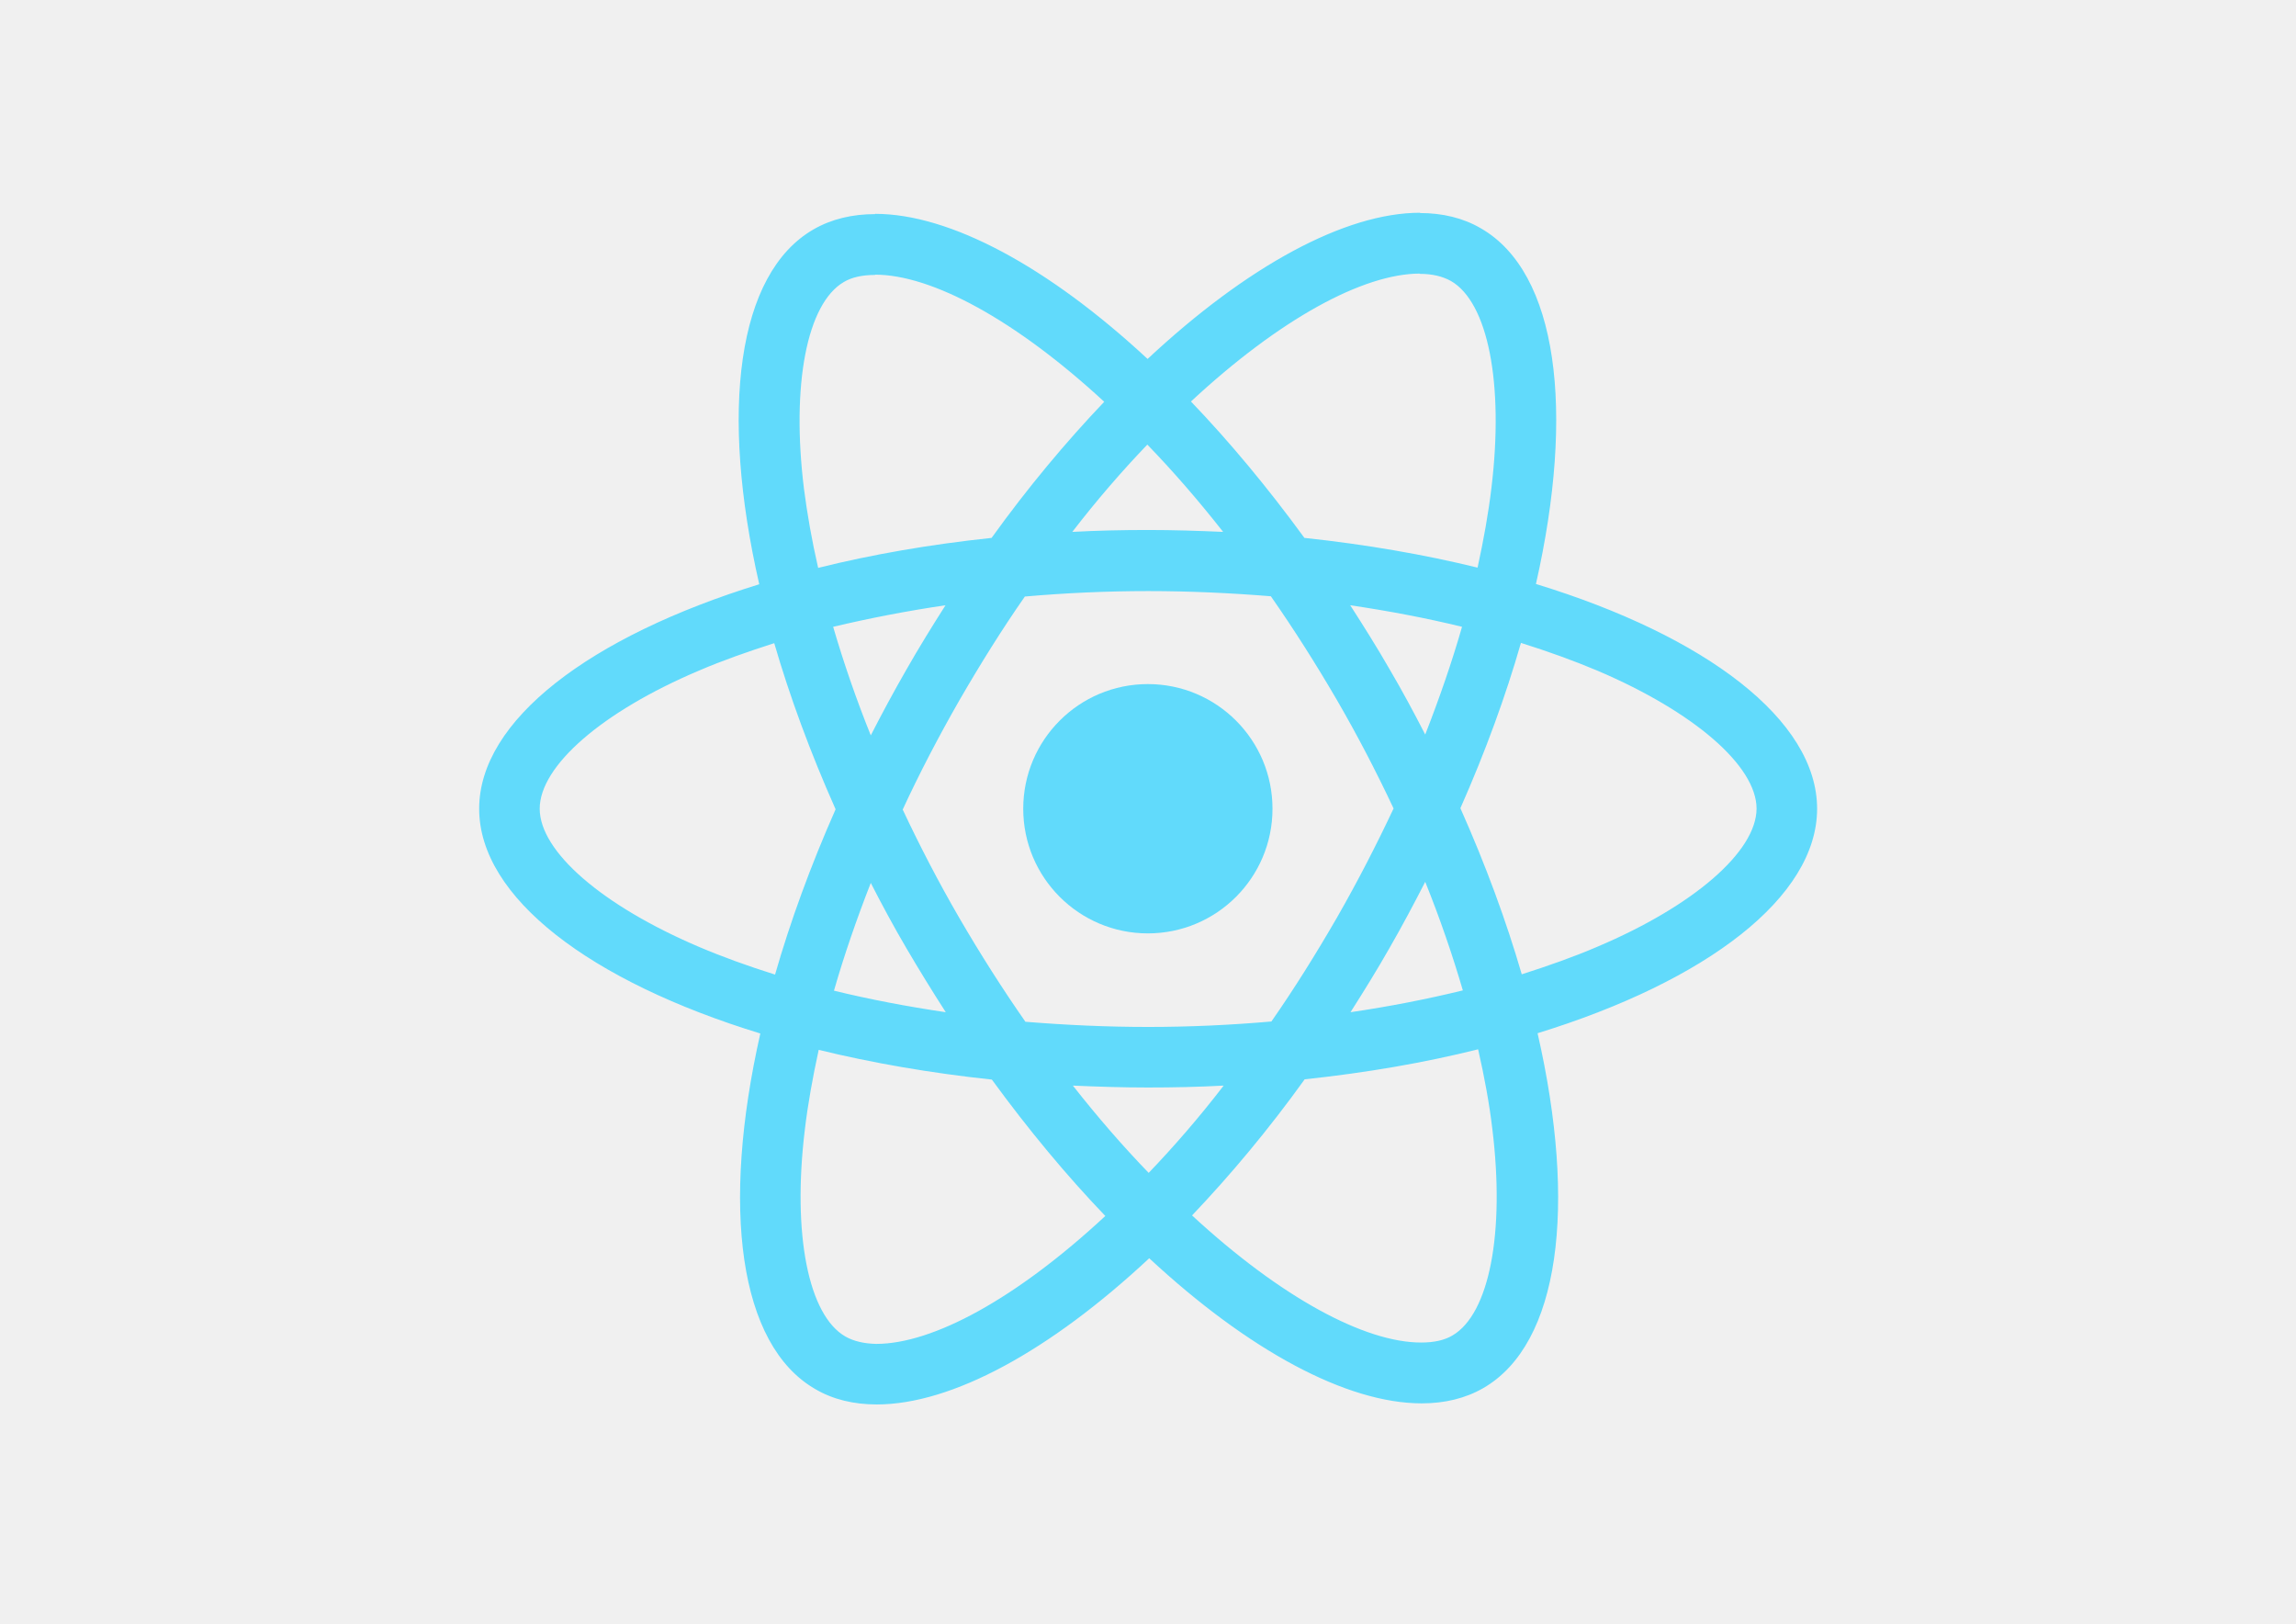
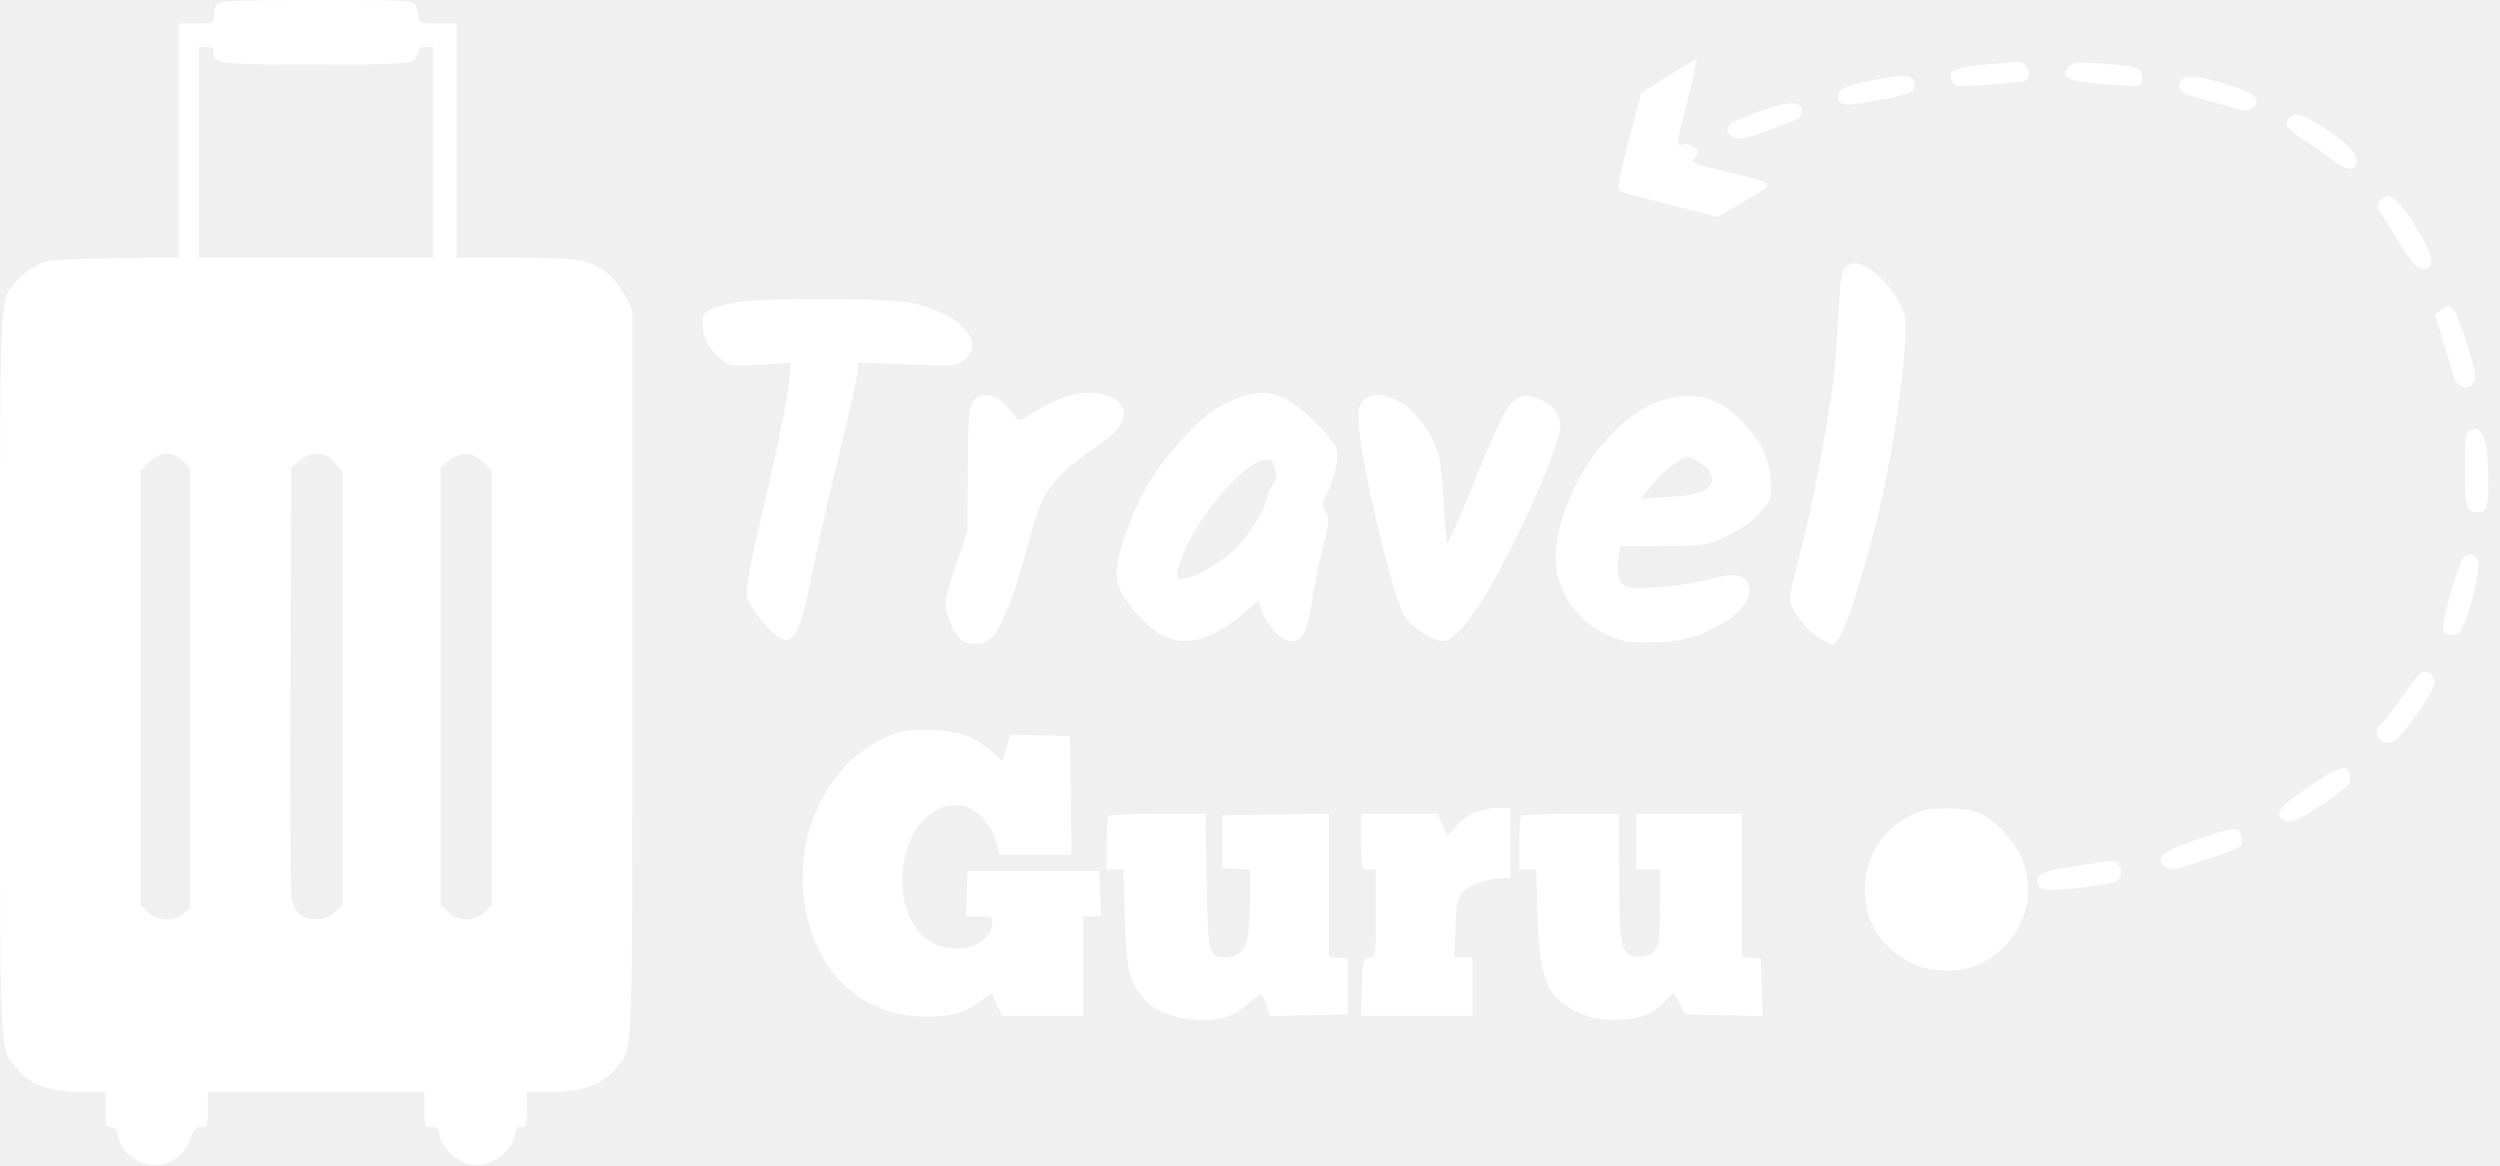
- <svg xmlns="http://www.w3.org/2000/svg" viewBox="0 0 841.9 595.3">
-   <g fill="#61DAFB">
-     <path d="M666.3 296.5c0-32.5-40.7-63.3-103.1-82.4 14.4-63.6 8-114.2-20.2-130.4-6.5-3.8-14.1-5.6-22.4-5.6v22.3c4.6 0 8.3.9 11.4 2.6 13.6 7.8 19.5 37.5 14.9 75.7-1.1 9.4-2.9 19.3-5.1 29.4-19.6-4.8-41-8.5-63.5-10.9-13.5-18.5-27.5-35.3-41.6-50 32.6-30.3 63.2-46.9 84-46.9V78c-27.5 0-63.5 19.6-99.9 53.6-36.4-33.8-72.4-53.2-99.9-53.2v22.3c20.7 0 51.4 16.5 84 46.6-14 14.7-28 31.4-41.3 49.9-22.6 2.4-44 6.1-63.6 11-2.3-10-4-19.7-5.2-29-4.7-38.2 1.1-67.9 14.6-75.8 3-1.8 6.9-2.6 11.5-2.6V78.5c-8.4 0-16 1.8-22.6 5.6-28.1 16.2-34.4 66.7-19.9 130.1-62.2 19.2-102.7 49.9-102.7 82.3 0 32.5 40.7 63.3 103.1 82.4-14.4 63.6-8 114.2 20.2 130.4 6.5 3.8 14.1 5.6 22.5 5.6 27.5 0 63.5-19.6 99.9-53.6 36.4 33.8 72.4 53.2 99.9 53.2 8.4 0 16-1.8 22.6-5.6 28.1-16.2 34.4-66.7 19.9-130.1 62-19.1 102.5-49.9 102.5-82.3zm-130.2-66.7c-3.7 12.9-8.3 26.2-13.5 39.5-4.1-8-8.4-16-13.1-24-4.6-8-9.5-15.8-14.4-23.4 14.2 2.1 27.9 4.7 41 7.9zm-45.8 106.5c-7.8 13.5-15.8 26.3-24.1 38.2-14.9 1.3-30 2-45.2 2-15.1 0-30.2-.7-45-1.9-8.3-11.9-16.4-24.6-24.2-38-7.6-13.1-14.5-26.4-20.8-39.8 6.2-13.4 13.2-26.8 20.7-39.9 7.8-13.5 15.8-26.3 24.1-38.2 14.9-1.3 30-2 45.2-2 15.1 0 30.2.7 45 1.9 8.3 11.9 16.4 24.6 24.2 38 7.6 13.1 14.5 26.4 20.8 39.8-6.3 13.4-13.2 26.8-20.7 39.9zm32.3-13c5.4 13.4 10 26.8 13.8 39.8-13.1 3.2-26.9 5.9-41.2 8 4.9-7.7 9.8-15.6 14.4-23.7 4.6-8 8.9-16.1 13-24.1zM421.2 430c-9.3-9.6-18.6-20.3-27.8-32 9 .4 18.2.7 27.5.7 9.4 0 18.7-.2 27.8-.7-9 11.7-18.3 22.4-27.5 32zm-74.4-58.9c-14.2-2.1-27.9-4.7-41-7.9 3.7-12.9 8.3-26.2 13.5-39.5 4.1 8 8.4 16 13.1 24 4.7 8 9.5 15.8 14.4 23.4zM420.7 163c9.3 9.6 18.6 20.3 27.8 32-9-.4-18.2-.7-27.5-.7-9.4 0-18.7.2-27.8.7 9-11.7 18.3-22.4 27.5-32zm-74 58.9c-4.9 7.7-9.8 15.6-14.4 23.7-4.6 8-8.9 16-13 24-5.4-13.4-10-26.8-13.8-39.8 13.1-3.1 26.9-5.8 41.2-7.9zm-90.5 125.2c-35.4-15.1-58.3-34.9-58.3-50.6 0-15.7 22.9-35.6 58.3-50.6 8.6-3.7 18-7 27.7-10.1 5.7 19.6 13.2 40 22.5 60.9-9.2 20.8-16.6 41.1-22.2 60.6-9.9-3.1-19.3-6.5-28-10.2zM310 490c-13.6-7.8-19.5-37.5-14.9-75.7 1.1-9.4 2.9-19.3 5.1-29.4 19.6 4.8 41 8.5 63.5 10.9 13.5 18.5 27.5 35.3 41.6 50-32.6 30.3-63.2 46.9-84 46.9-4.5-.1-8.3-1-11.3-2.7zm237.2-76.2c4.7 38.2-1.1 67.9-14.6 75.8-3 1.8-6.9 2.6-11.5 2.6-20.7 0-51.4-16.5-84-46.6 14-14.7 28-31.4 41.3-49.9 22.6-2.4 44-6.1 63.6-11 2.3 10.1 4.1 19.8 5.2 29.1zm38.5-66.7c-8.6 3.7-18 7-27.7 10.1-5.7-19.6-13.2-40-22.5-60.9 9.2-20.8 16.6-41.1 22.2-60.6 9.9 3.1 19.3 6.5 28.1 10.2 35.4 15.1 58.3 34.9 58.3 50.6-.1 15.7-23 35.6-58.4 50.6zM320.8 78.4z" />
-     <circle cx="420.9" cy="296.5" r="45.7" />
-     <path d="M520.5 78.1z" />
+ <svg xmlns="http://www.w3.org/2000/svg" version="1.0" width="854pt" height="398pt" viewBox="0 0 854 398" preserveAspectRatio="xMidYMid meet">
+   <g transform="translate(0,398) scale(0.1,-0.1)" fill="white" stroke="none">
+     <path d="M742 3968 c-7 -7 -12 -25 -12 -40 0 -28 -1 -28 -60 -28 l-60 0 0 -399 0 -400 -222 -3 c-207 -3 -226 -5 -264 -25 -23 -12 -53 -36 -68 -54 -59 -70 -56 9 -56 -1346 0 -1349 -3 -1272 56 -1342 47 -56 114 -81 217 -81 l87 0 0 -60 c0 -52 2 -60 19 -60 13 0 21 -10 25 -33 10 -54 68 -97 129 -97 49 0 99 37 117 88 11 33 19 42 37 42 21 0 23 4 23 60 l0 60 370 0 370 0 0 -60 c0 -57 1 -60 25 -60 17 0 25 -6 25 -17 0 -53 70 -113 130 -113 60 0 130 60 130 113 0 10 8 17 20 17 18 0 20 7 20 60 l0 60 88 0 c101 0 169 25 215 80 60 71 57 -10 57 1347 l0 1244 -25 49 c-14 27 -41 61 -60 76 -63 48 -94 53 -312 54 l-203 0 0 400 0 400 -65 0 c-59 0 -65 2 -65 21 0 11 -5 29 -10 40 -10 18 -25 19 -338 19 -242 0 -331 -3 -340 -12z m-12 -166 c0 -41 11 -42 346 -42 280 0 325 2 338 16 9 8 16 22 16 30 0 8 10 14 25 14 l25 0 0 -360 0 -360 -400 0 -400 0 0 360 0 360 25 0 c17 0 25 -5 25 -18z m-105 -1397 l25 -24 0 -750 0 -750 -22 -21 c-32 -29 -92 -27 -123 5 l-25 24 0 741 0 742 29 29 c38 37 82 39 116 4z m519 -6 l26 -31 0 -739 0 -740 -25 -24 c-18 -18 -35 -25 -65 -25 -51 0 -77 25 -85 82 -3 24 -5 362 -3 751 l3 709 28 24 c41 35 88 32 121 -7z m507 2 l29 -29 0 -742 0 -741 -25 -24 c-34 -35 -93 -34 -126 1 l-24 26 0 745 0 745 28 24 c39 33 81 31 118 -5z" />
+     <path d="M5700 3721 l-94 -59 -43 -163 c-23 -90 -39 -166 -35 -170 4 -3 82 -25 174 -48 l166 -42 93 55 c108 64 114 56 -72 101 -100 24 -115 31 -103 43 8 7 14 17 14 21 0 16 -30 33 -50 28 -26 -7 -26 -7 15 153 19 74 33 136 31 137 -1 2 -45 -24 -96 -56z" />
+     <path d="M6781 3759 c-96 -7 -127 -21 -116 -51 4 -9 12 -18 18 -21 13 -5 215 10 235 18 29 11 5 67 -27 64 -9 -1 -58 -5 -110 -10z" />
+     <path d="M7065 3749 c-31 -33 -4 -46 120 -56 61 -6 116 -8 123 -5 7 3 12 16 10 30 -4 31 -21 37 -144 45 -83 6 -93 5 -109 -14z" />
+     <path d="M6405 3707 c-108 -21 -125 -29 -125 -59 0 -29 23 -32 123 -13 119 23 137 30 137 54 0 36 -29 40 -135 18z" />
+     <path d="M7452 3707 c-20 -23 -3 -46 42 -57 22 -6 74 -21 114 -32 68 -20 74 -20 90 -4 27 26 4 48 -79 74 -103 32 -152 38 -167 19z" />
+     <path d="M6011 3600 c-46 -16 -89 -35 -97 -41 -21 -17 -17 -38 9 -49 17 -8 45 -2 127 28 95 34 105 39 105 62 0 36 -41 36 -144 0z" />
+     <path d="M7822 3578 c-22 -22 -13 -37 46 -74 31 -20 76 -52 100 -71 48 -39 82 -38 82 1 0 26 -50 72 -136 125 -56 34 -74 37 -92 19z" />
+     <path d="M8129 3294 c-10 -13 -10 -19 2 -38 8 -12 38 -61 68 -109 42 -68 59 -87 77 -87 39 0 39 34 1 103 -77 136 -115 170 -148 131z" />
+     <path d="M6299 3064 c-8 -10 -15 -67 -20 -168 -8 -164 -10 -189 -40 -371 -28 -167 -64 -340 -100 -475 -25 -93 -28 -119 -19 -139 20 -44 68 -97 105 -117 l37 -19 19 23 c24 30 76 193 129 402 45 178 86 434 97 596 5 92 4 106 -16 147 -30 62 -112 137 -149 137 -16 0 -35 -7 -43 -16z" />
+     <path d="M2528 2949 c-31 -4 -73 -15 -92 -23 -32 -13 -36 -19 -36 -51 0 -46 20 -85 62 -120 32 -27 33 -27 135 -21 l103 7 0 -24 c0 -44 -32 -212 -75 -397 -64 -273 -79 -352 -72 -382 10 -38 83 -127 115 -139 23 -9 30 -7 44 11 22 27 30 57 73 260 18 91 59 267 89 391 31 124 56 239 56 254 l0 27 168 -7 c162 -7 168 -6 195 15 78 61 -14 160 -182 196 -74 15 -483 18 -583 3z" />
+     <path d="M8341 2923 l-23 -19 32 -104 c18 -58 34 -110 35 -117 2 -6 13 -16 24 -22 28 -15 53 11 45 47 -18 83 -58 199 -73 215 -17 17 -18 17 -40 0z" />
+     <path d="M3617 2616 c-32 -14 -77 -37 -100 -52 -32 -21 -42 -24 -46 -13 -2 8 -19 29 -37 47 -37 37 -81 43 -109 12 -15 -17 -18 -43 -19 -232 l-1 -213 -37 -108 c-21 -59 -38 -122 -38 -140 1 -42 33 -113 58 -126 34 -18 77 -13 100 12 35 38 80 150 117 293 20 75 45 154 56 175 29 59 85 115 164 169 38 26 77 56 86 66 86 98 -44 171 -194 110z" />
+     <path d="M4218 2616 c-73 -30 -126 -72 -205 -165 -74 -87 -110 -146 -152 -252 -43 -108 -55 -168 -41 -218 13 -48 97 -144 151 -172 80 -40 172 -15 275 75 l52 45 16 -44 c20 -51 67 -95 101 -95 33 0 52 35 65 126 6 43 23 127 37 186 24 96 25 108 12 129 -14 20 -14 26 3 60 27 57 42 122 34 154 -10 38 -120 146 -177 173 -58 28 -100 27 -171 -2z m138 -241 c5 -26 2 -41 -10 -54 -9 -10 -16 -24 -16 -33 0 -33 -63 -138 -108 -180 -55 -52 -124 -93 -169 -103 -41 -8 -42 6 -10 85 58 141 217 320 283 320 19 0 24 -7 30 -35z" />
+     <path d="M4655 2610 c-15 -17 -17 -31 -12 -95 12 -142 111 -557 152 -635 18 -35 100 -90 134 -90 36 0 96 70 168 196 112 197 233 479 233 542 0 40 -31 76 -80 92 -36 12 -45 12 -68 -2 -36 -22 -50 -51 -172 -346 -34 -84 -65 -151 -67 -148 -2 2 -8 70 -13 152 -8 135 -11 152 -40 210 -56 115 -183 182 -235 124z" />
+     <path d="M5687 2615 c-156 -43 -320 -249 -363 -456 -18 -86 -12 -143 21 -209 31 -62 79 -107 145 -139 47 -22 68 -26 145 -25 107 0 178 20 256 69 67 41 98 93 80 131 -15 34 -48 38 -137 14 -97 -25 -251 -37 -281 -22 -24 13 -32 47 -24 99 l6 37 145 1 c144 0 146 0 218 34 45 21 87 50 112 77 37 40 40 48 40 101 0 77 -34 148 -102 217 -80 79 -155 100 -261 71z m124 -218 c22 -14 35 -32 37 -49 5 -40 -41 -60 -152 -66 l-90 -5 34 43 c35 45 105 100 125 100 7 0 27 -10 46 -23z" />
+     <path d="M8437 2509 c-15 -9 -17 -27 -17 -132 0 -130 5 -147 46 -147 28 0 34 17 34 98 0 152 -19 205 -63 181z" />
+     <path d="M8418 2078 c-16 -13 -70 -190 -72 -238 -1 -20 4 -26 27 -28 24 -3 30 2 43 34 32 76 60 203 48 221 -14 23 -27 26 -46 11z" />
+     <path d="M8273 1683 c-7 -3 -37 -39 -66 -81 -30 -42 -61 -83 -70 -91 -27 -22 -22 -59 10 -67 30 -8 50 11 130 127 32 48 43 73 39 87 -7 22 -24 32 -43 25z" />
+     <path d="M3063 1476 c-200 -66 -336 -291 -320 -532 18 -263 186 -437 422 -437 86 0 134 14 191 58 l31 24 18 -39 18 -40 139 0 138 0 0 170 0 170 30 0 31 0 -3 78 -3 77 -225 0 -225 0 -3 -77 -3 -78 46 0 c39 0 45 -3 45 -21 0 -71 -105 -112 -193 -75 -94 40 -139 177 -102 313 30 112 116 180 202 159 41 -11 91 -68 105 -120 l12 -46 123 0 123 0 -2 203 -3 202 -102 3 -102 3 -12 -43 c-7 -24 -13 -44 -14 -46 -1 -1 -17 12 -36 29 -19 18 -54 41 -78 52 -57 25 -190 32 -248 13z" />
+     <path d="M7885 1292 c-102 -70 -119 -93 -82 -116 20 -13 60 7 165 81 54 38 63 49 60 71 -5 44 -36 37 -143 -36z" />
+     <path d="M5028 1200 c-20 -11 -47 -32 -59 -48 l-24 -28 -17 38 -17 38 -131 0 -130 0 0 -95 c0 -95 0 -95 25 -95 l25 0 0 -149 c0 -148 0 -150 -22 -153 -22 -3 -23 -8 -26 -100 l-3 -98 191 0 190 0 0 100 0 100 -31 0 -31 0 4 99 c3 88 6 102 26 124 24 25 88 47 136 47 l26 0 0 120 0 120 -47 0 c-27 -1 -64 -9 -85 -20z" />
+     <path d="M6555 1207 c-116 -45 -185 -145 -185 -270 0 -109 62 -202 169 -251 63 -29 170 -28 227 2 130 67 189 199 150 334 -19 67 -91 152 -151 179 -46 21 -162 24 -210 6z" />
+     <path d="M3787 1193 c-4 -3 -7 -46 -7 -95 l0 -88 29 0 28 0 6 -167 c5 -174 13 -210 56 -265 33 -42 81 -66 153 -78 93 -14 154 0 211 51 l45 39 16 -40 16 -41 133 3 132 3 0 95 0 95 -32 3 -33 3 0 245 0 244 -182 -2 -183 -3 0 -90 0 -90 48 -3 47 -3 0 -102 c0 -159 -18 -197 -89 -197 -51 0 -56 20 -59 268 l-4 222 -162 0 c-90 0 -166 -3 -169 -7z" />
+     <path d="M5197 1193 c-4 -3 -7 -46 -7 -95 l0 -88 29 0 29 0 4 -157 c7 -219 31 -279 133 -328 43 -22 70 -27 127 -28 84 -1 129 15 175 62 l31 31 19 -38 18 -37 133 -3 133 -3 -3 98 -3 98 -32 3 -33 3 0 245 0 244 -180 0 -180 0 0 -95 0 -95 40 0 40 0 0 -128 c0 -116 -2 -130 -21 -151 -16 -17 -30 -21 -57 -19 -55 4 -61 33 -61 281 l-1 207 -163 0 c-90 0 -167 -3 -170 -7z" />
+     <path d="M7501 1111 c-109 -38 -135 -57 -112 -85 8 -9 21 -16 30 -16 23 0 223 68 234 79 5 5 7 21 3 35 -8 34 -24 32 -155 -13z" />
+     <path d="M7086 1021 c-112 -16 -136 -29 -123 -65 5 -12 19 -16 54 -16 44 0 146 13 199 25 27 6 37 30 24 56 -12 22 -9 22 -154 0z" />
  </g>
</svg>
